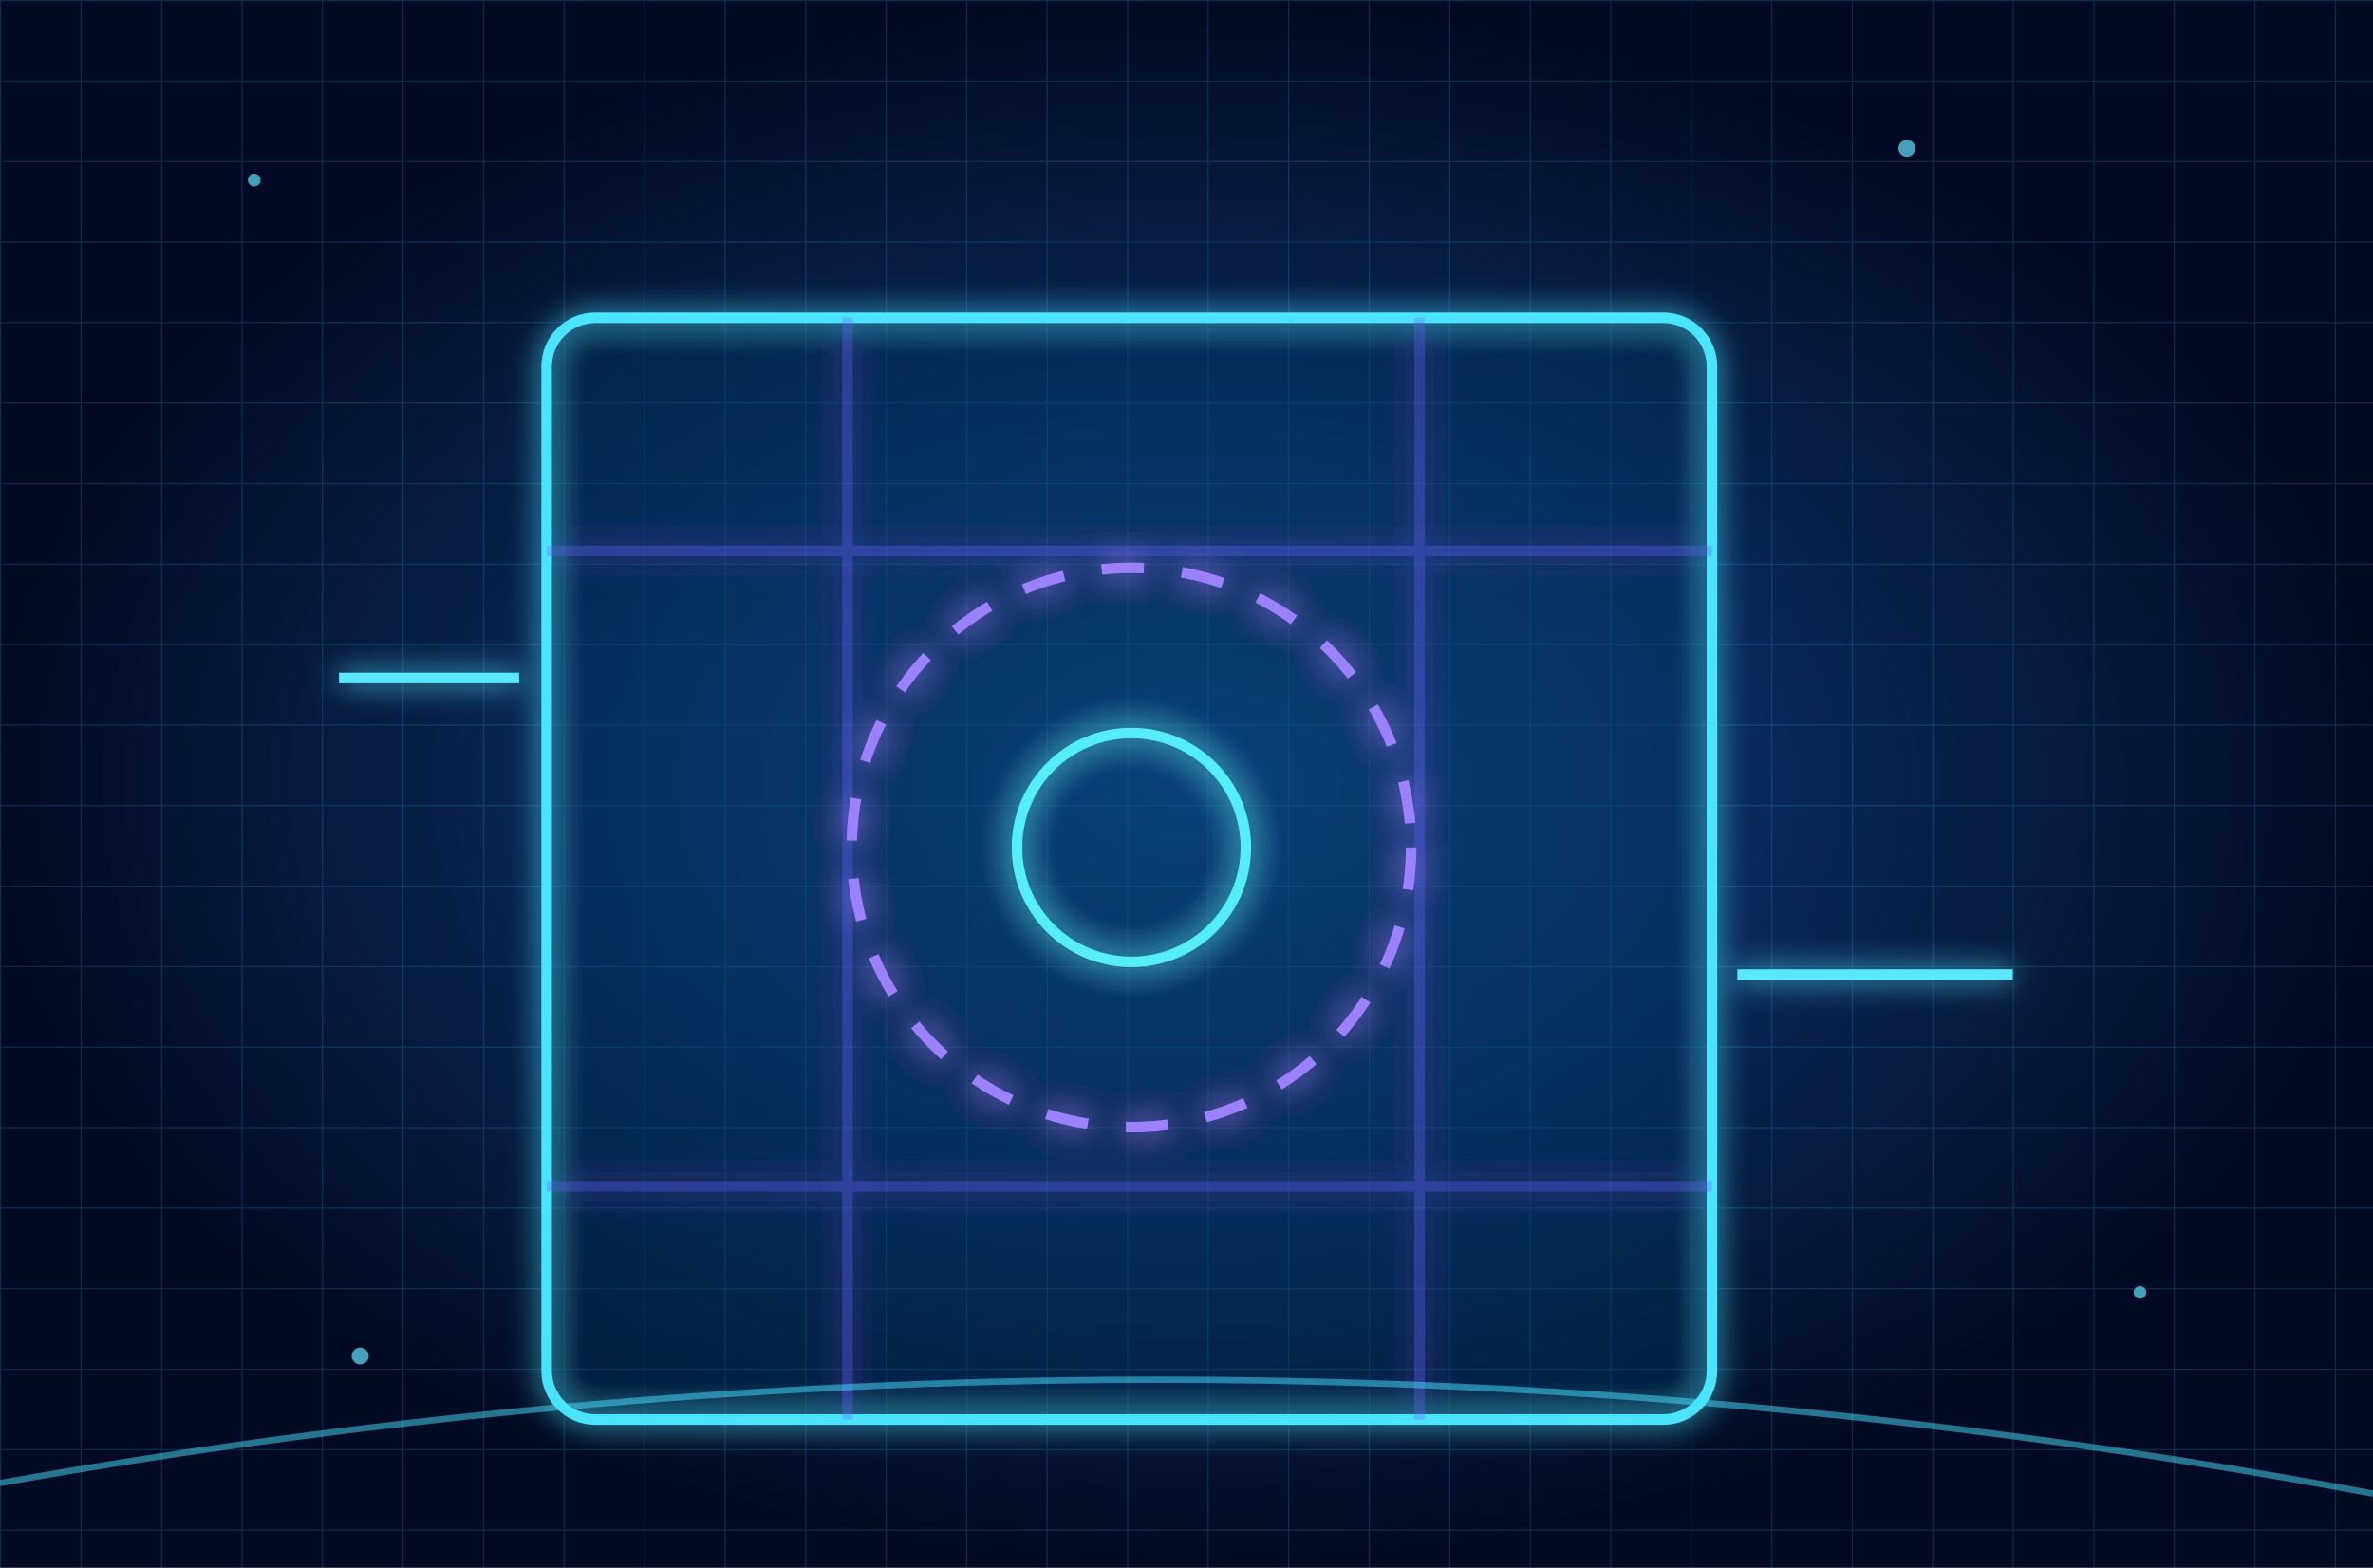
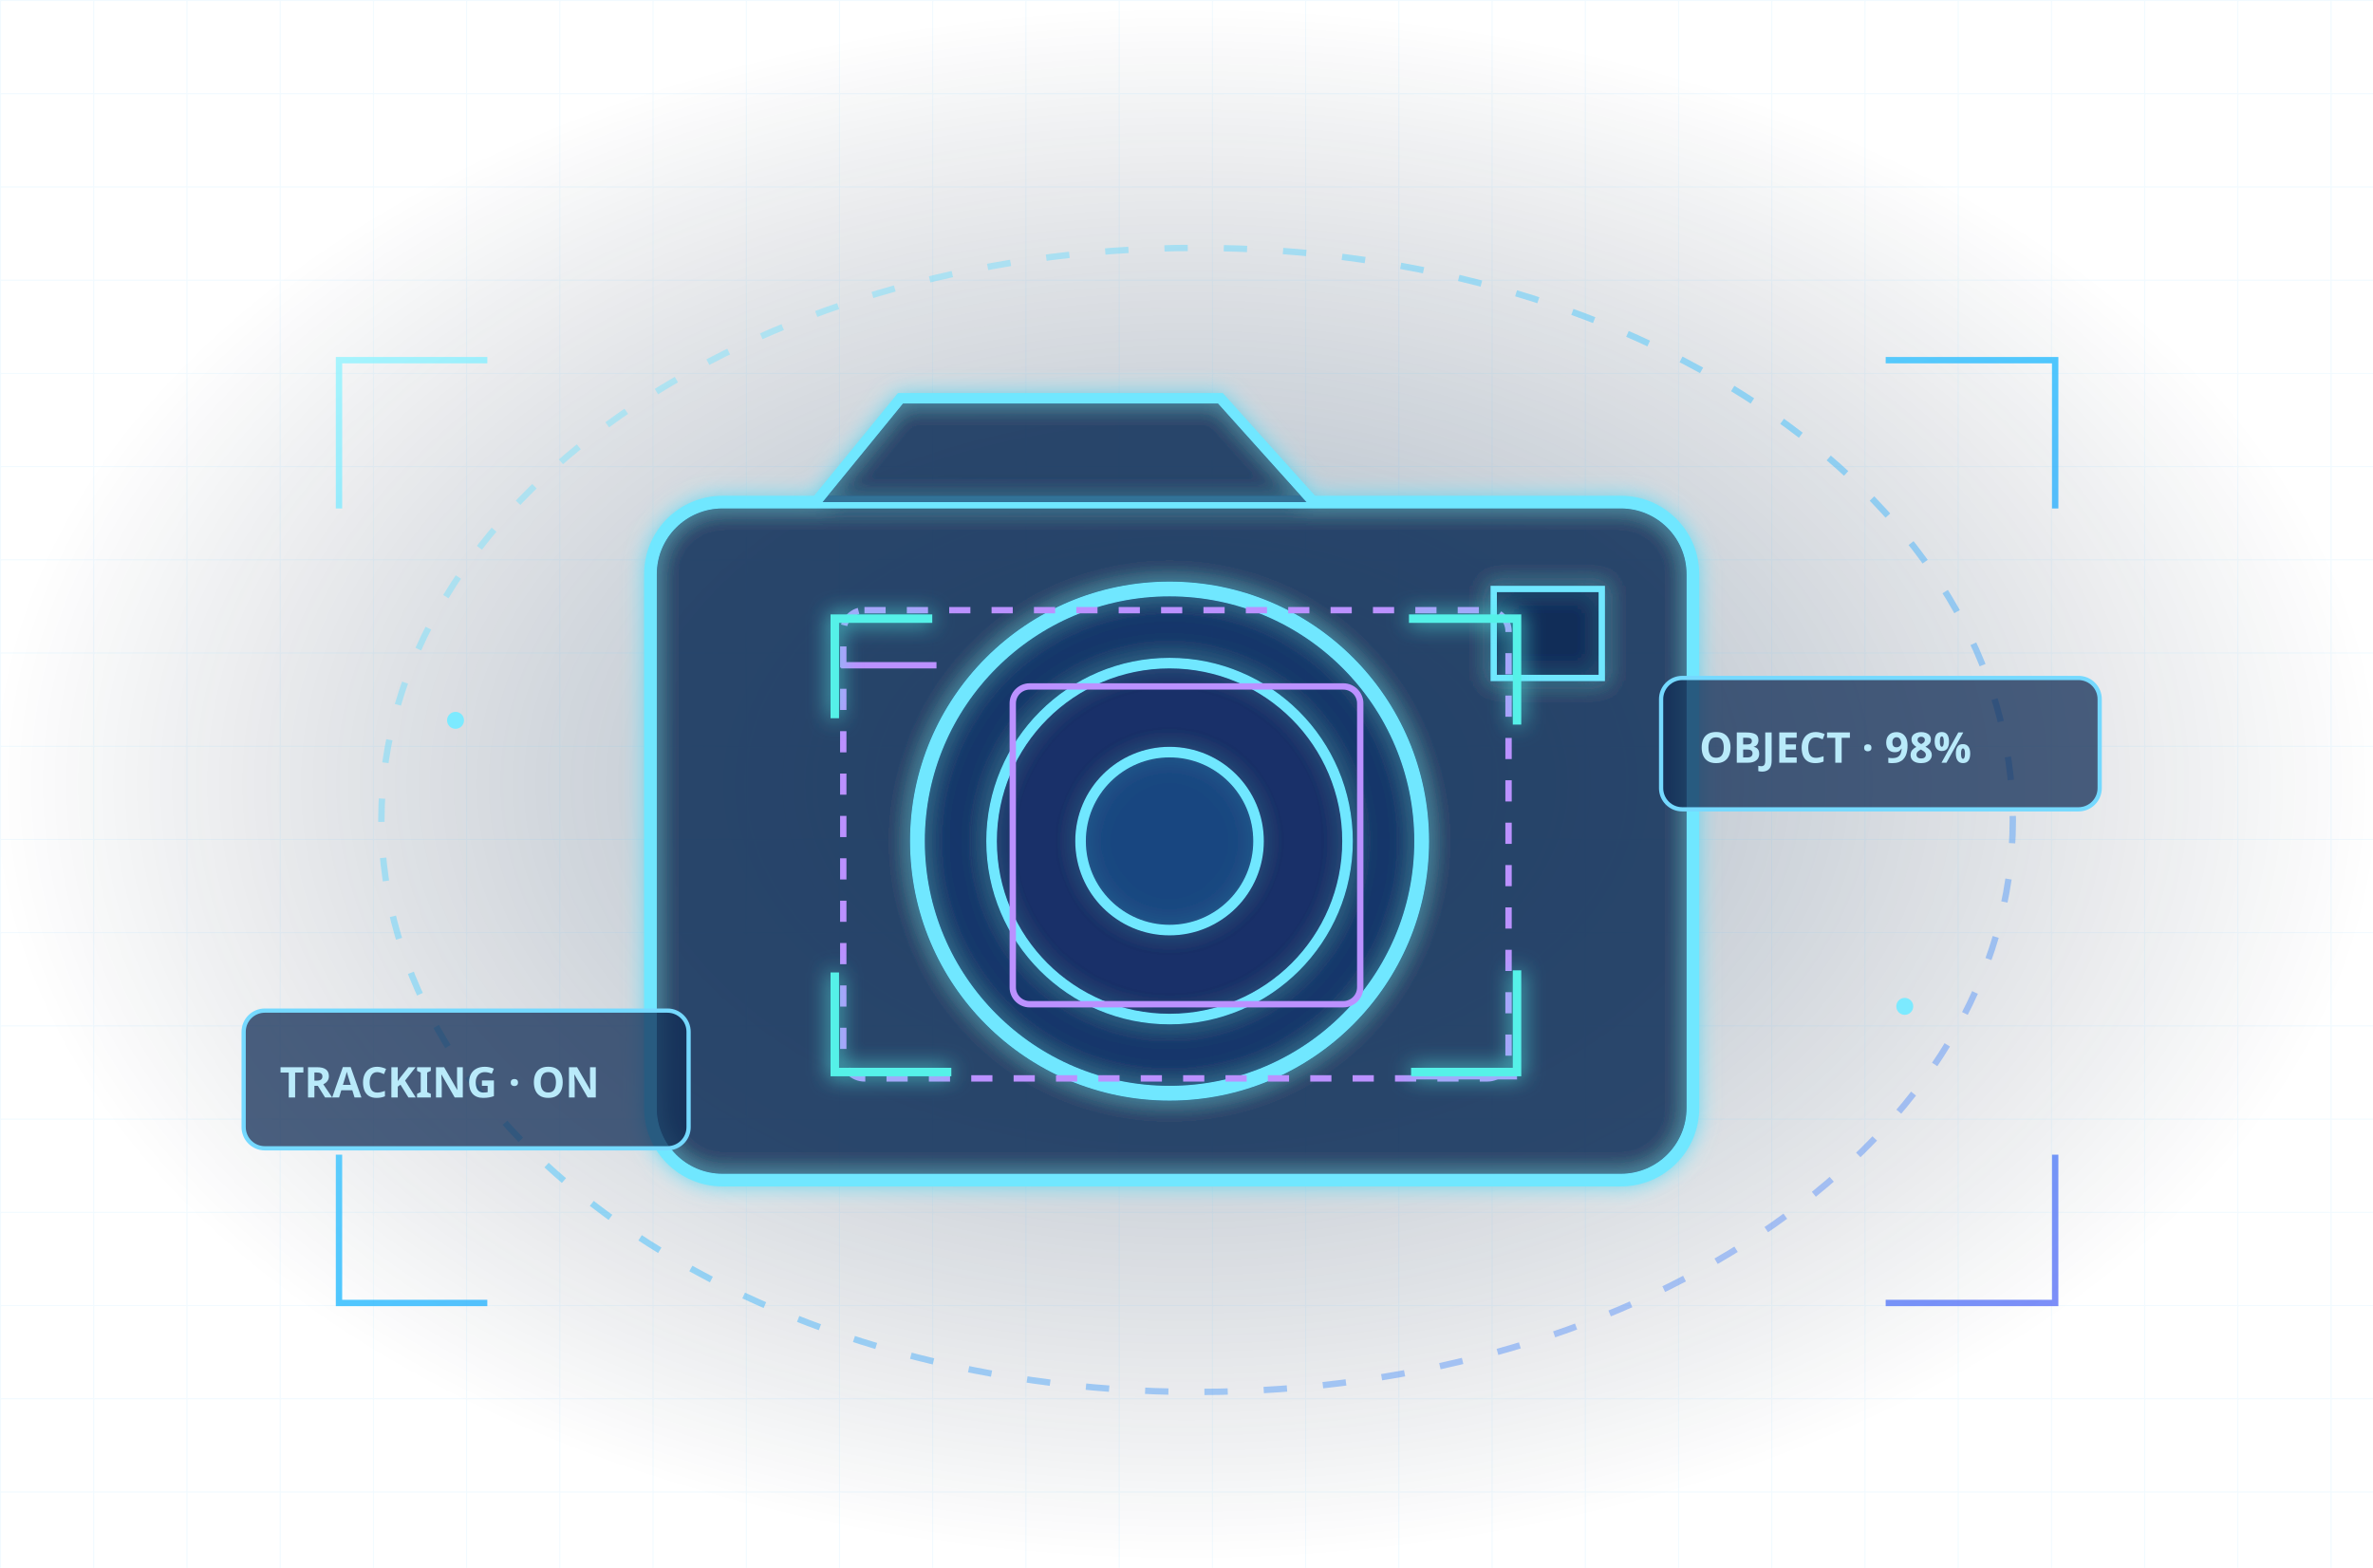
- <svg xmlns="http://www.w3.org/2000/svg" viewBox="0 0 1120 740" role="img" aria-label="COMPUTER VISION holographic illustration">
+ <svg xmlns="http://www.w3.org/2000/svg" viewBox="0 0 1120 740" role="img" aria-label="Computer vision camera with holographic object detection boxes">
  <defs>
-     <radialGradient id="bg">
-       <stop stop-color="#10458a" />
-       <stop offset="1" stop-color="#020b23" />
+     <radialGradient id="back">
+       <stop stop-color="#164774" stop-opacity=".40" />
+       <stop offset="1" stop-color="#040d23" stop-opacity="0" />
    </radialGradient>
-     <pattern id="grid" width="38" height="38" patternUnits="userSpaceOnUse">
-       <path d="M38 0H0V38" fill="none" stroke="#2ab8ed" stroke-opacity=".2" />
-     </pattern>
+     <linearGradient id="cyan" x1="0" y1="0" x2="1" y2="1">
+       <stop stop-color="#92f4ff" />
+       <stop offset=".5" stop-color="#26baff" />
+       <stop offset="1" stop-color="#5c72f6" />
+     </linearGradient>
+     <linearGradient id="purple" x1="0" y1="0" x2="1" y2="1">
+       <stop stop-color="#6de4ff" />
+       <stop offset=".55" stop-color="#b78bff" />
+       <stop offset="1" stop-color="#7049e9" />
+     </linearGradient>
    <filter id="glow">
-       <feGaussianBlur stdDeviation="7" result="blur" />
+       <feGaussianBlur stdDeviation="5" result="blur" />
      <feMerge>
        <feMergeNode in="blur" />
        <feMergeNode in="SourceGraphic" />
      </feMerge>
    </filter>
+     <pattern id="grid" width="44" height="44" patternUnits="userSpaceOnUse">
+       <path d="M44 0H0V44" fill="none" stroke="#4bbcff" stroke-opacity=".08" />
+     </pattern>
  </defs>
-   <rect width="1120" height="740" fill="url(#bg)" />
+   <rect width="1120" height="740" fill="url(#back)" />
  <rect width="1120" height="740" fill="url(#grid)" />
-   <g filter="url(#glow)">
-     <g fill="none" stroke-width="5">
-       <rect x="258" y="150" width="550" height="520" rx="23" stroke="#4ce4ff" fill="#103662" fill-opacity=".22" />
-       <path d="M258 260 H808 M258 560 H808 M400 150 V670 M670 150 V670" stroke="#6366ff" opacity=".33" />
-       <circle cx="534" cy="400" r="132" stroke="#9c81ff" stroke-dasharray="20 18" />
-       <circle cx="534" cy="400" r="54" stroke="#57edfa" />
-       <path d="M160 320 H245 M820 460 H950" stroke="#5ae8ff" />
-     </g>
+   <g stroke="url(#cyan)" stroke-width="3" fill="none" opacity=".8">
+     <path d="M230 170H160V240M890 170H970V240M230 615H160V545M890 615H970V545" />
+     <ellipse cx="565" cy="387" rx="385" ry="270" stroke-dasharray="11 17" opacity=".55" />
  </g>
-   <path d="M0 700 Q560 600 1120 705" stroke="#47dfff" opacity=".5" stroke-width="3" fill="none" />
-   <g fill="#62dffe" opacity=".7">
-     <circle cx="120" cy="85" r="3" />
-     <circle cx="900" cy="70" r="4" />
-     <circle cx="1010" cy="610" r="3" />
-     <circle cx="170" cy="640" r="4" />
+   <g filter="url(#glow)" stroke="#70e7ff" fill="#0c2b57" fill-opacity=".62">
+     <rect x="307" y="237" width="492" height="320" rx="34" stroke-width="6" />
+     <path d="M385 237L425 188H576L620 237" stroke-width="5" />
+     <circle cx="552" cy="397" r="119" stroke-width="7" fill="#153b75" fill-opacity=".4" />
+     <circle cx="552" cy="397" r="84" stroke-width="5" fill="#192c67" fill-opacity=".48" />
+     <circle cx="552" cy="397" r="42" stroke-width="5" fill="#11bcff" fill-opacity=".15" />
+     <path d="M705 278H756V320H705Z" stroke-width="3" />
+   </g>
+   <g stroke="#bb91ff" stroke-width="3" fill="none">
+     <rect x="398" y="288" width="314" height="221" rx="10" stroke-dasharray="10 10" />
+     <rect x="478" y="324" width="164" height="150" rx="8" />
+     <path d="M397 314H442M668 508H716" />
+   </g>
+   <g stroke="#55f1e8" stroke-width="4" fill="none" filter="url(#glow)">
+     <path d="M440 292H394V339M665 292H716V342M394 459V506H449M666 506H716V458" />
+   </g>
+   <g stroke="#75d9ff" fill="#102c55" fill-opacity=".75" stroke-width="2">
+     <rect x="784" y="320" width="207" height="62" rx="10" />
+     <rect x="115" y="477" width="210" height="65" rx="10" />
+   </g>
+   <g fill="#b9eafa" font-family="sans-serif" font-size="20" font-weight="bold">
+     <text x="802" y="360">OBJECT · 98%</text>
+     <text x="132" y="518">TRACKING · ON</text>
+   </g>
+   <g fill="#7ceaff">
+     <circle cx="215" cy="340" r="4" />
+     <circle cx="899" cy="475" r="4" />
  </g>
</svg>
